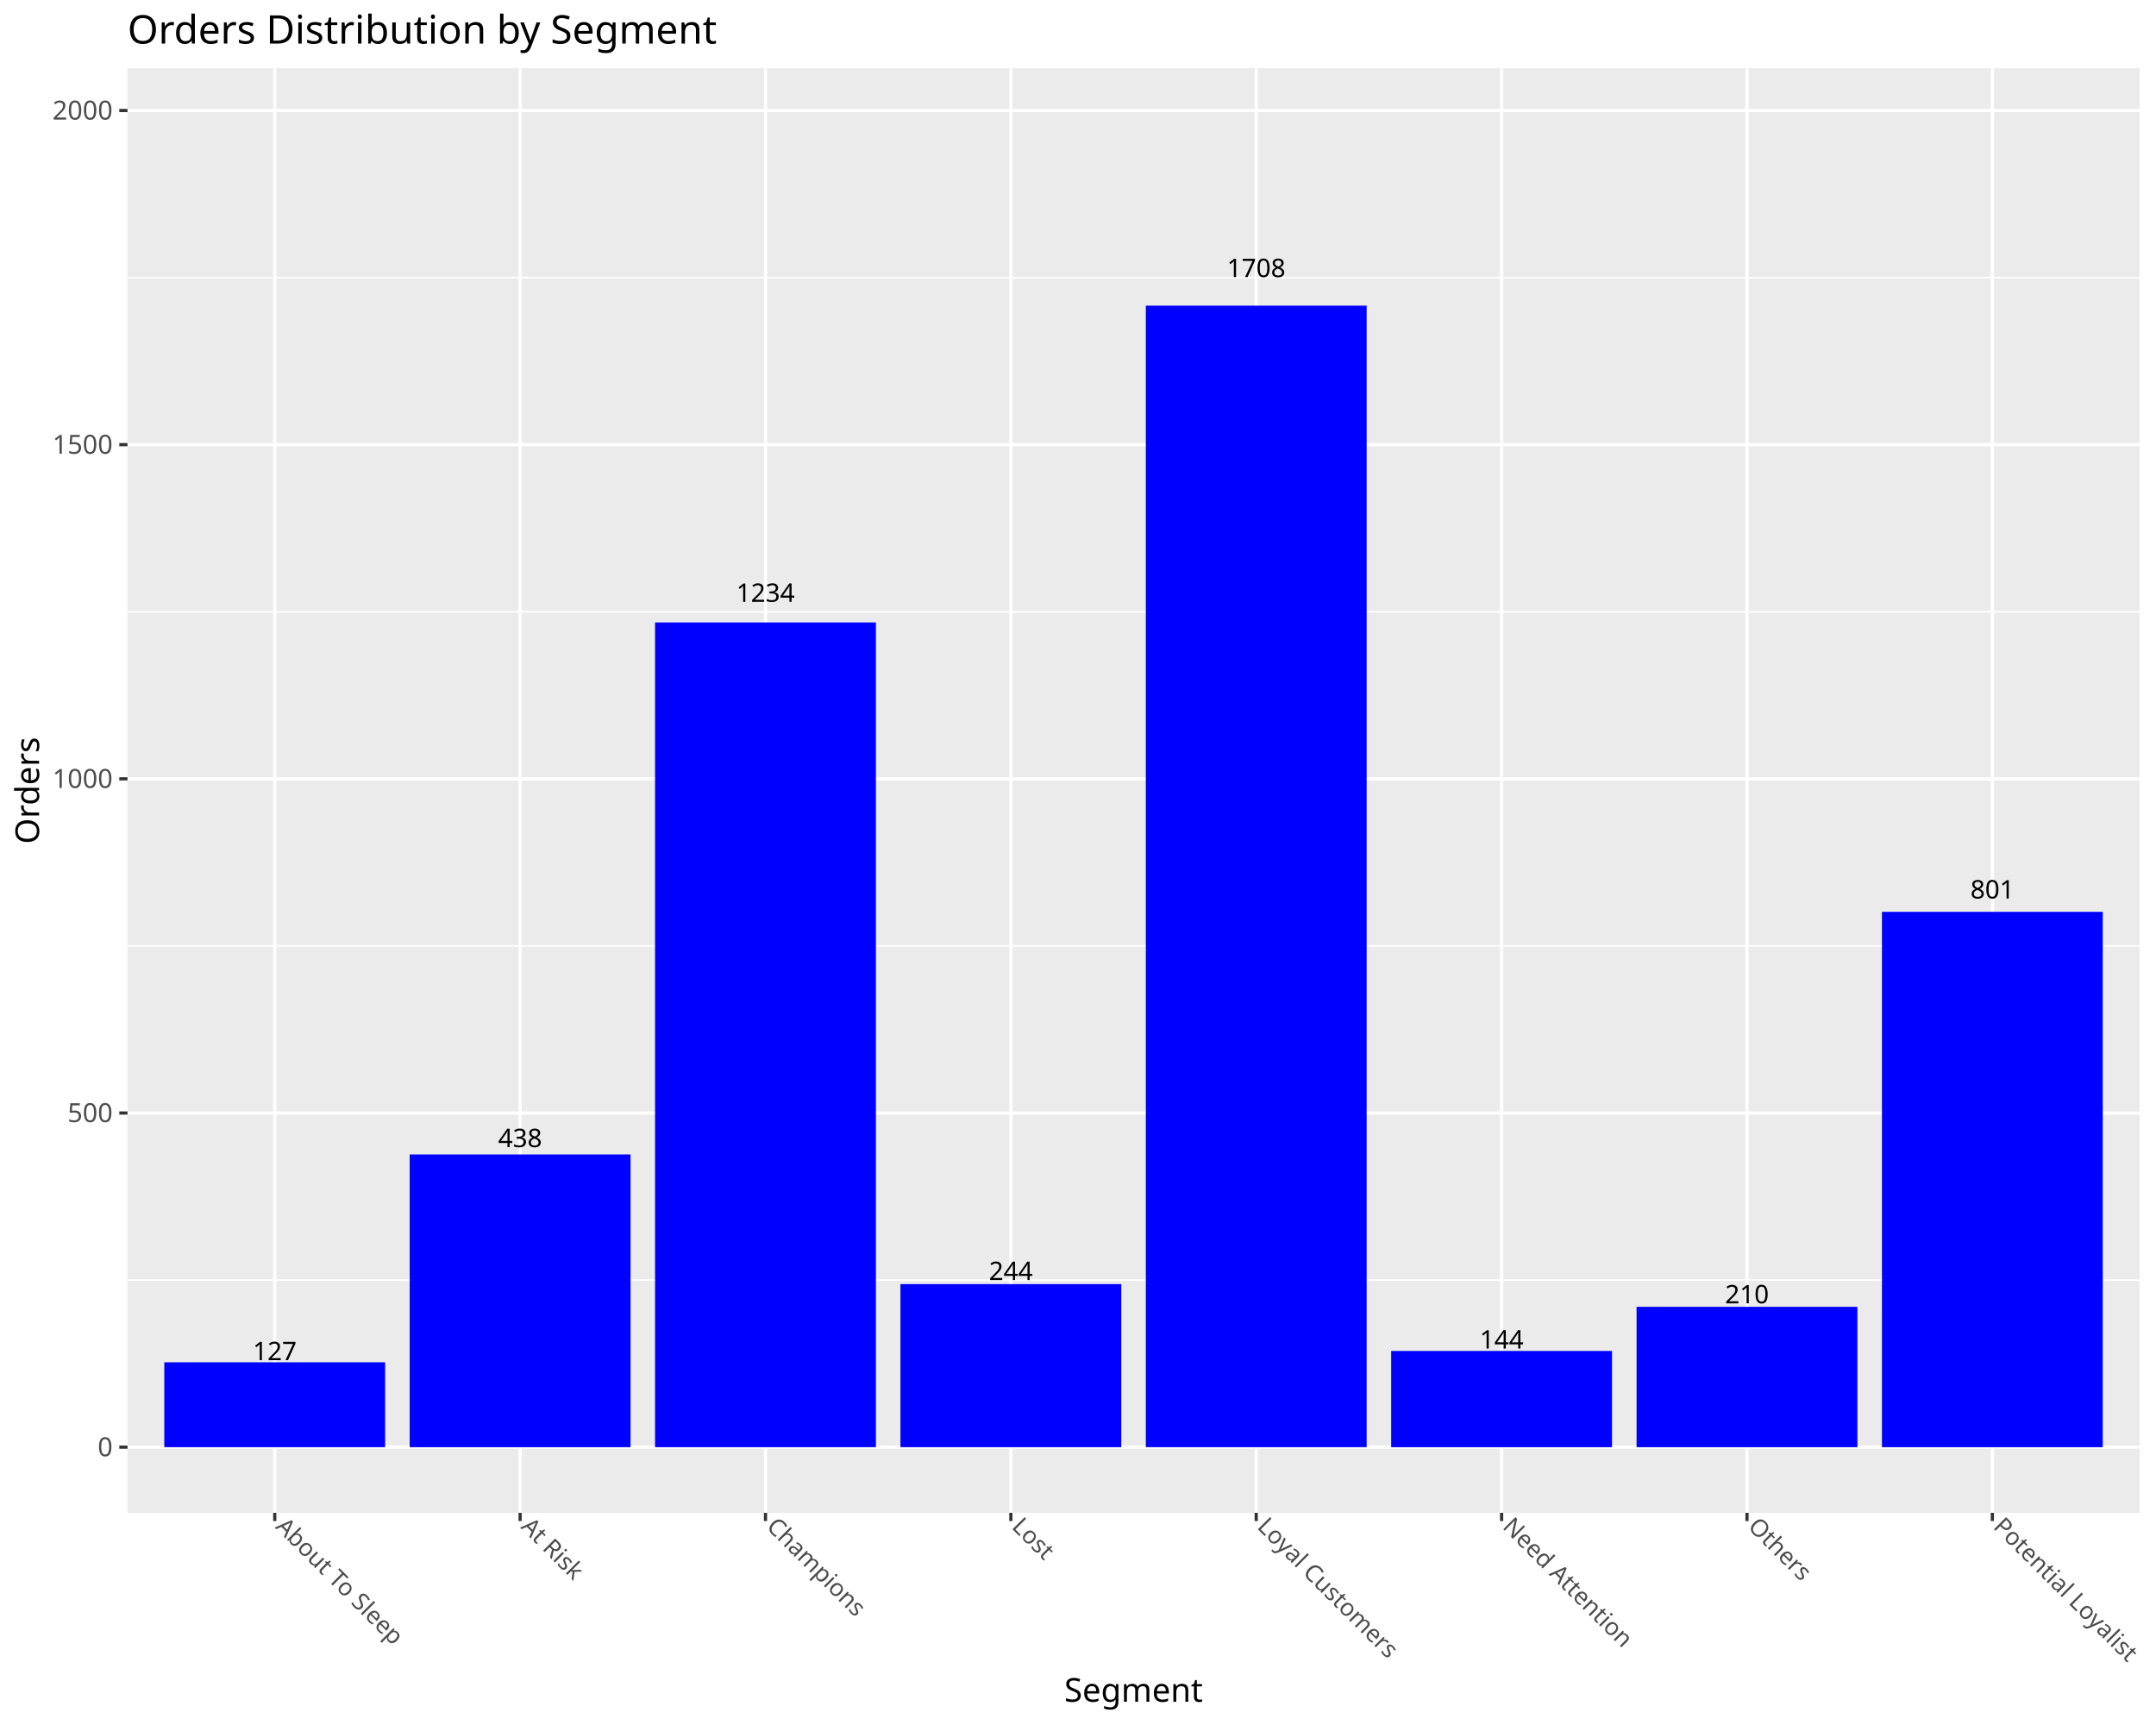
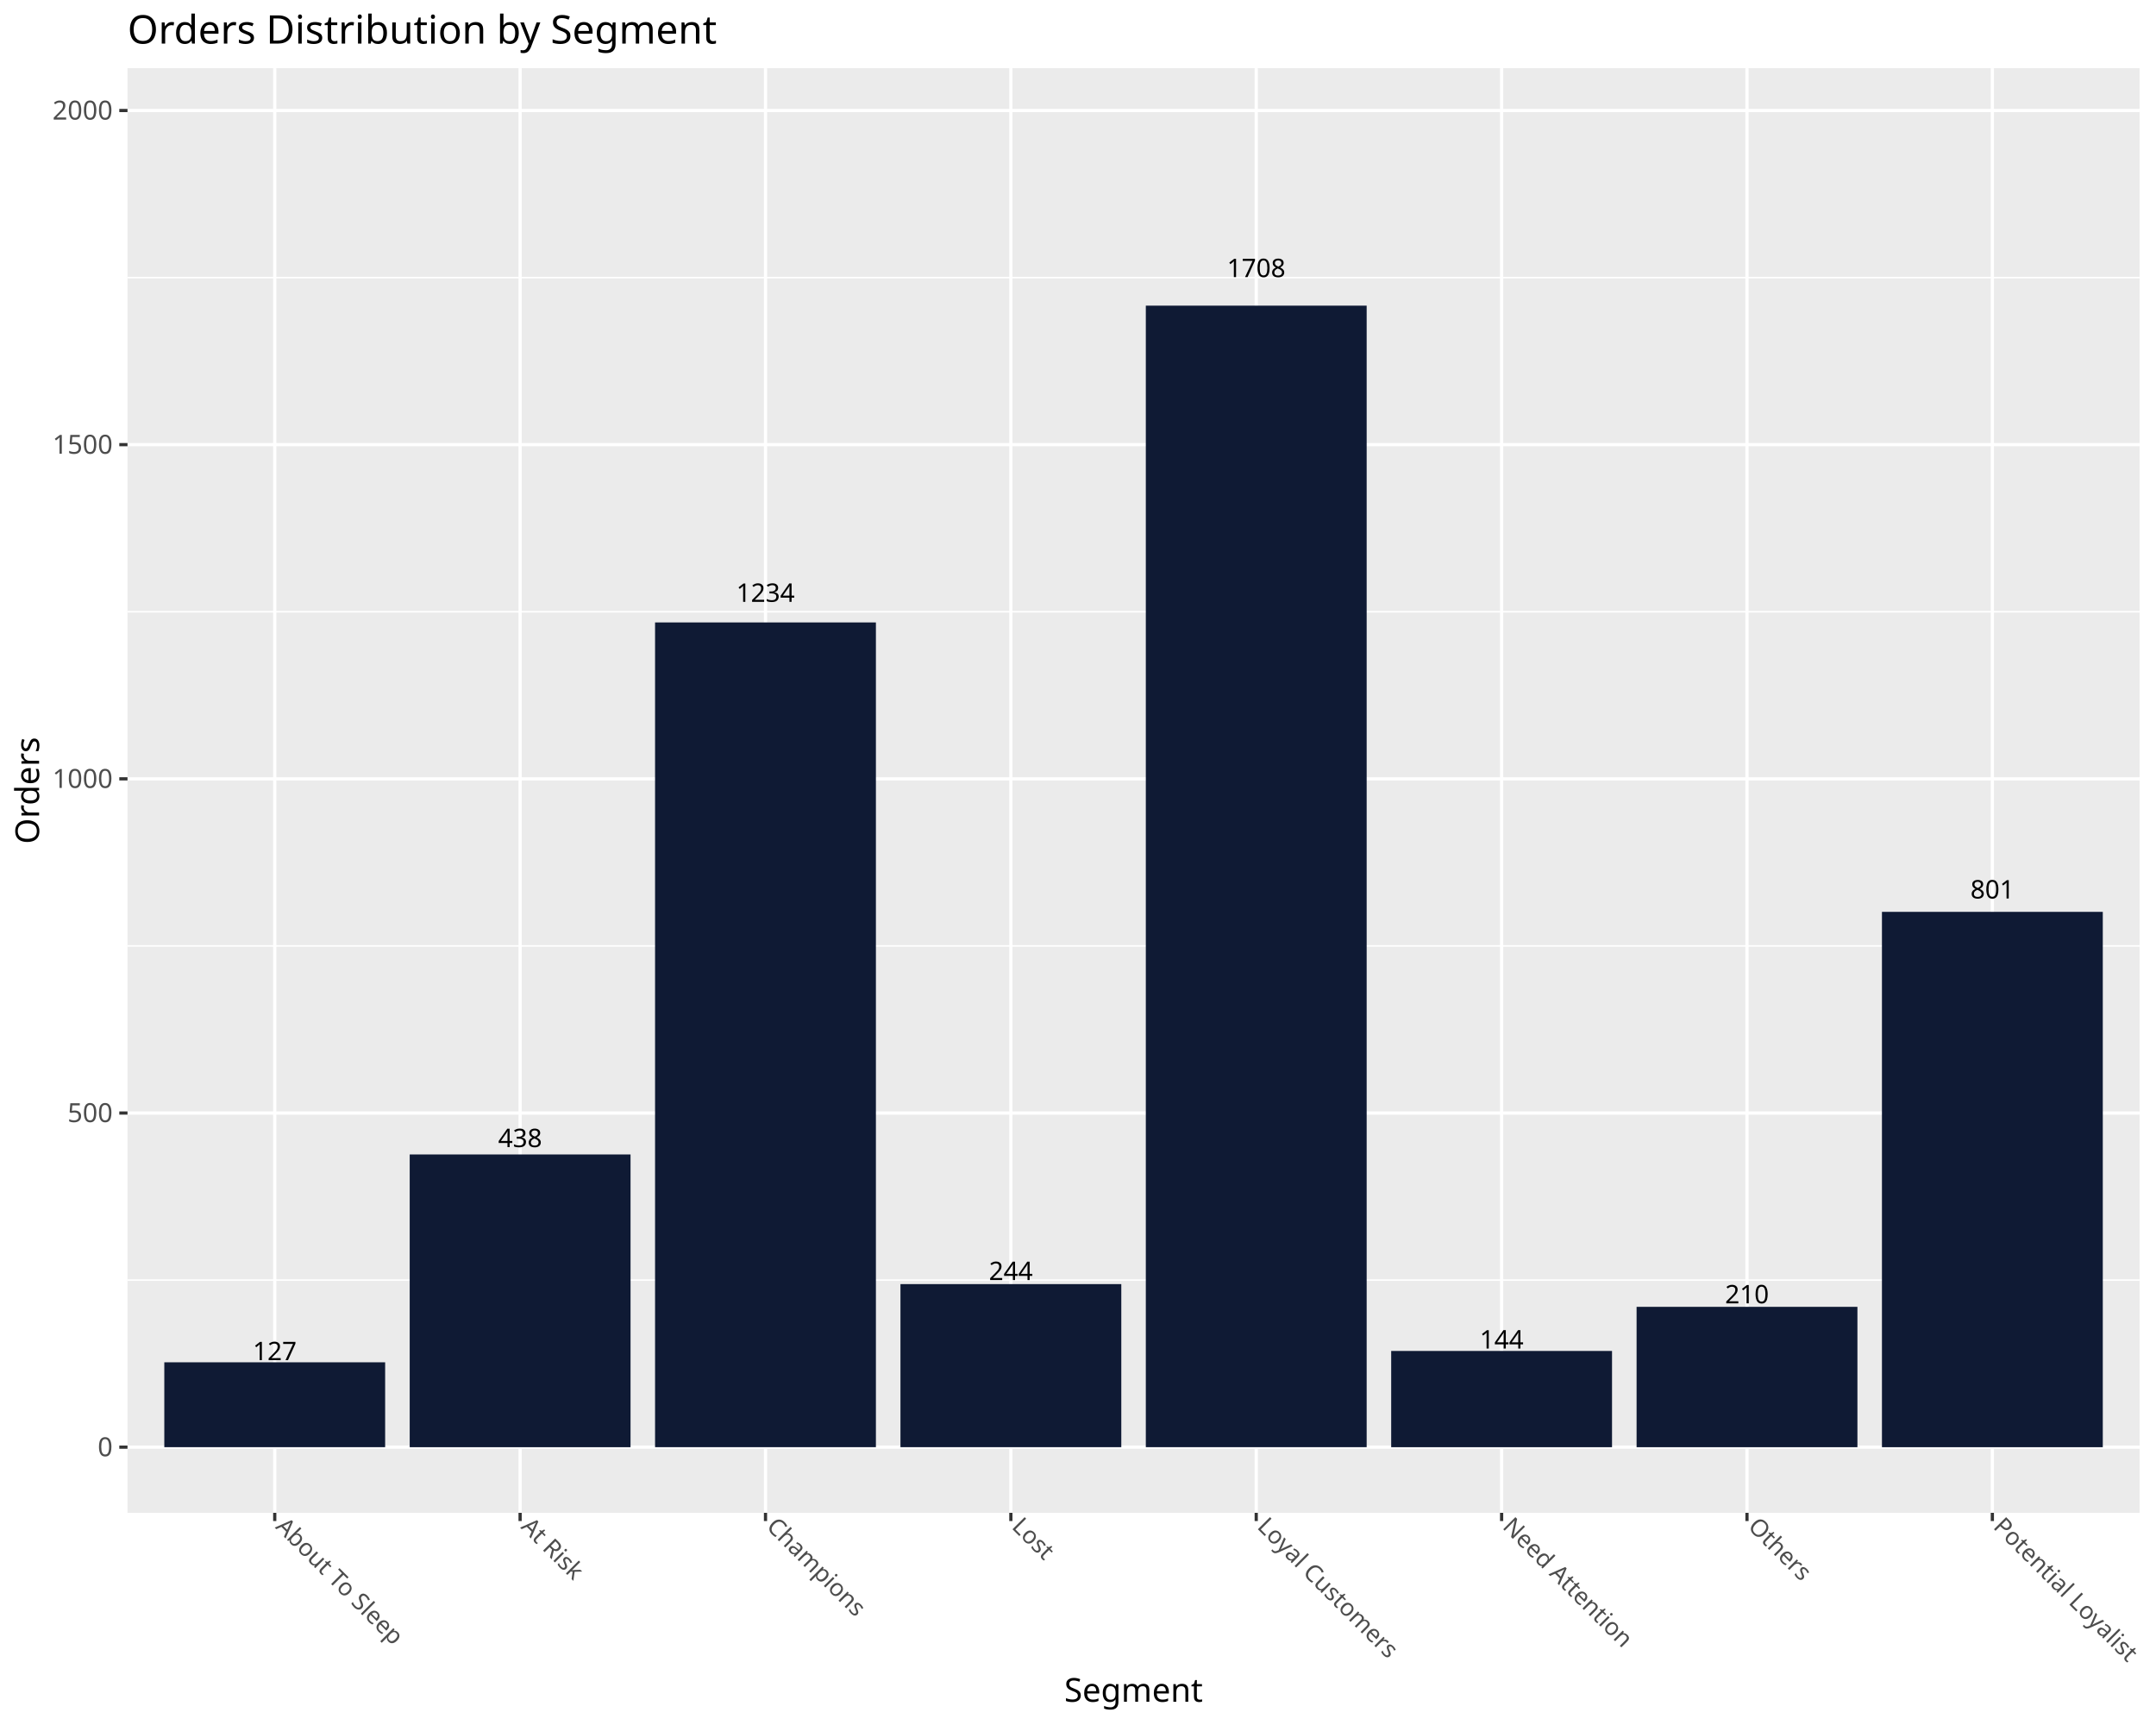
<svg xmlns="http://www.w3.org/2000/svg" class="svglite" data-engine-version="2.0" width="720.00pt" height="576.00pt" viewBox="0 0 720.00 576.00">
  <defs>
    <style type="text/css">
    .svglite line, .svglite polyline, .svglite polygon, .svglite path, .svglite rect, .svglite circle {
      fill: none;
      stroke: #000000;
      stroke-linecap: round;
      stroke-linejoin: round;
      stroke-miterlimit: 10.00;
    }
  </style>
  </defs>
  <rect width="100%" height="100%" style="stroke: none; fill: #FFFFFF;" />
  <defs>
    <clipPath id="cpMC4wMHw3MjAuMDB8MC4wMHw1NzYuMDA=">
      <rect x="0.00" y="0.00" width="720.00" height="576.00" />
    </clipPath>
  </defs>
  <g clip-path="url(#cpMC4wMHw3MjAuMDB8MC4wMHw1NzYuMDA=)">
    <rect x="0.00" y="0.00" width="720.00" height="576.00" style="stroke-width: 1.07; stroke: #FFFFFF; fill: #FFFFFF;" />
  </g>
  <defs>
    <clipPath id="cpNDIuNTh8NzE0LjUyfDIyLjc4fDUwNS4xNg==">
      <rect x="42.58" y="22.78" width="671.94" height="482.38" />
    </clipPath>
  </defs>
  <g clip-path="url(#cpNDIuNTh8NzE0LjUyfDIyLjc4fDUwNS4xNg==)">
    <rect x="42.58" y="22.78" width="671.94" height="482.38" style="stroke-width: 1.07; stroke: none; fill: #EBEBEB;" />
    <polyline points="42.58,427.44 714.52,427.44 " style="stroke-width: 0.53; stroke: #FFFFFF; stroke-linecap: butt;" />
    <polyline points="42.58,315.86 714.52,315.86 " style="stroke-width: 0.53; stroke: #FFFFFF; stroke-linecap: butt;" />
    <polyline points="42.58,204.27 714.52,204.27 " style="stroke-width: 0.53; stroke: #FFFFFF; stroke-linecap: butt;" />
    <polyline points="42.58,92.69 714.52,92.69 " style="stroke-width: 0.53; stroke: #FFFFFF; stroke-linecap: butt;" />
    <polyline points="42.58,483.23 714.52,483.23 " style="stroke-width: 1.07; stroke: #FFFFFF; stroke-linecap: butt;" />
    <polyline points="42.58,371.65 714.52,371.65 " style="stroke-width: 1.07; stroke: #FFFFFF; stroke-linecap: butt;" />
    <polyline points="42.58,260.07 714.52,260.07 " style="stroke-width: 1.07; stroke: #FFFFFF; stroke-linecap: butt;" />
    <polyline points="42.58,148.48 714.52,148.48 " style="stroke-width: 1.07; stroke: #FFFFFF; stroke-linecap: butt;" />
    <polyline points="42.58,36.90 714.52,36.90 " style="stroke-width: 1.07; stroke: #FFFFFF; stroke-linecap: butt;" />
    <polyline points="91.75,505.16 91.75,22.78 " style="stroke-width: 1.07; stroke: #FFFFFF; stroke-linecap: butt;" />
    <polyline points="173.69,505.16 173.69,22.78 " style="stroke-width: 1.07; stroke: #FFFFFF; stroke-linecap: butt;" />
    <polyline points="255.64,505.16 255.64,22.78 " style="stroke-width: 1.07; stroke: #FFFFFF; stroke-linecap: butt;" />
    <polyline points="337.58,505.16 337.58,22.78 " style="stroke-width: 1.07; stroke: #FFFFFF; stroke-linecap: butt;" />
    <polyline points="419.52,505.16 419.52,22.78 " style="stroke-width: 1.07; stroke: #FFFFFF; stroke-linecap: butt;" />
    <polyline points="501.47,505.16 501.47,22.78 " style="stroke-width: 1.07; stroke: #FFFFFF; stroke-linecap: butt;" />
    <polyline points="583.41,505.16 583.41,22.78 " style="stroke-width: 1.07; stroke: #FFFFFF; stroke-linecap: butt;" />
    <polyline points="665.35,505.16 665.35,22.78 " style="stroke-width: 1.07; stroke: #FFFFFF; stroke-linecap: butt;" />
-     <rect x="54.87" y="454.89" width="73.75" height="28.34" style="stroke-width: 1.07; stroke: none; stroke-linecap: butt; stroke-linejoin: miter; fill: #0000FF;" />
-     <rect x="136.82" y="385.49" width="73.75" height="97.75" style="stroke-width: 1.07; stroke: none; stroke-linecap: butt; stroke-linejoin: miter; fill: #0000FF;" />
-     <rect x="218.76" y="207.84" width="73.75" height="275.39" style="stroke-width: 1.07; stroke: none; stroke-linecap: butt; stroke-linejoin: miter; fill: #0000FF;" />
-     <rect x="300.71" y="428.78" width="73.75" height="54.45" style="stroke-width: 1.07; stroke: none; stroke-linecap: butt; stroke-linejoin: miter; fill: #0000FF;" />
-     <rect x="382.65" y="102.06" width="73.75" height="381.17" style="stroke-width: 1.07; stroke: none; stroke-linecap: butt; stroke-linejoin: miter; fill: #0000FF;" />
-     <rect x="464.59" y="451.10" width="73.75" height="32.14" style="stroke-width: 1.07; stroke: none; stroke-linecap: butt; stroke-linejoin: miter; fill: #0000FF;" />
-     <rect x="546.54" y="436.37" width="73.75" height="46.87" style="stroke-width: 1.07; stroke: none; stroke-linecap: butt; stroke-linejoin: miter; fill: #0000FF;" />
-     <rect x="628.48" y="304.48" width="73.75" height="178.76" style="stroke-width: 1.07; stroke: none; stroke-linecap: butt; stroke-linejoin: miter; fill: #0000FF;" />
+     <rect x="54.87" y="454.89" width="73.75" height="28.34" style="stroke-width: 1.07; stroke: none; stroke-linecap: butt; stroke-linejoin: miter; fill: #0F1A34;" />
+     <rect x="136.82" y="385.49" width="73.75" height="97.75" style="stroke-width: 1.07; stroke: none; stroke-linecap: butt; stroke-linejoin: miter; fill: #0F1A34;" />
+     <rect x="218.76" y="207.84" width="73.75" height="275.39" style="stroke-width: 1.07; stroke: none; stroke-linecap: butt; stroke-linejoin: miter; fill: #0F1A34;" />
+     <rect x="300.71" y="428.78" width="73.75" height="54.45" style="stroke-width: 1.07; stroke: none; stroke-linecap: butt; stroke-linejoin: miter; fill: #0F1A34;" />
+     <rect x="382.65" y="102.06" width="73.75" height="381.17" style="stroke-width: 1.07; stroke: none; stroke-linecap: butt; stroke-linejoin: miter; fill: #0F1A34;" />
+     <rect x="464.59" y="451.10" width="73.75" height="32.14" style="stroke-width: 1.07; stroke: none; stroke-linecap: butt; stroke-linejoin: miter; fill: #0F1A34;" />
+     <rect x="546.54" y="436.37" width="73.75" height="46.87" style="stroke-width: 1.07; stroke: none; stroke-linecap: butt; stroke-linejoin: miter; fill: #0F1A34;" />
+     <rect x="628.48" y="304.48" width="73.75" height="178.76" style="stroke-width: 1.07; stroke: none; stroke-linecap: butt; stroke-linejoin: miter; fill: #0F1A34;" />
    <text x="91.75" y="454.18" text-anchor="middle" style="font-size: 8.54px; font-family: sans;" textLength="14.24px" lengthAdjust="spacingAndGlyphs">127</text>
    <text x="173.69" y="383.04" text-anchor="middle" style="font-size: 8.54px; font-family: sans;" textLength="14.24px" lengthAdjust="spacingAndGlyphs">438</text>
    <text x="255.64" y="200.96" text-anchor="middle" style="font-size: 8.54px; font-family: sans;" textLength="18.99px" lengthAdjust="spacingAndGlyphs">1234</text>
    <text x="337.58" y="427.42" text-anchor="middle" style="font-size: 8.54px; font-family: sans;" textLength="14.24px" lengthAdjust="spacingAndGlyphs">244</text>
    <text x="419.52" y="92.53" text-anchor="middle" style="font-size: 8.54px; font-family: sans;" textLength="18.99px" lengthAdjust="spacingAndGlyphs">1708</text>
    <text x="501.47" y="450.29" text-anchor="middle" style="font-size: 8.54px; font-family: sans;" textLength="14.24px" lengthAdjust="spacingAndGlyphs">144</text>
    <text x="583.41" y="435.20" text-anchor="middle" style="font-size: 8.54px; font-family: sans;" textLength="14.24px" lengthAdjust="spacingAndGlyphs">210</text>
    <text x="665.35" y="300.01" text-anchor="middle" style="font-size: 8.54px; font-family: sans;" textLength="14.24px" lengthAdjust="spacingAndGlyphs">801</text>
  </g>
  <g clip-path="url(#cpMC4wMHw3MjAuMDB8MC4wMHw1NzYuMDA=)">
    <text x="37.65" y="486.26" text-anchor="end" style="font-size: 8.80px; fill: #4D4D4D; font-family: sans;" textLength="4.89px" lengthAdjust="spacingAndGlyphs">0</text>
    <text x="37.65" y="374.68" text-anchor="end" style="font-size: 8.80px; fill: #4D4D4D; font-family: sans;" textLength="14.68px" lengthAdjust="spacingAndGlyphs">500</text>
    <text x="37.65" y="263.09" text-anchor="end" style="font-size: 8.80px; fill: #4D4D4D; font-family: sans;" textLength="19.58px" lengthAdjust="spacingAndGlyphs">1000</text>
    <text x="37.65" y="151.51" text-anchor="end" style="font-size: 8.80px; fill: #4D4D4D; font-family: sans;" textLength="19.58px" lengthAdjust="spacingAndGlyphs">1500</text>
    <text x="37.65" y="39.93" text-anchor="end" style="font-size: 8.80px; fill: #4D4D4D; font-family: sans;" textLength="19.58px" lengthAdjust="spacingAndGlyphs">2000</text>
    <polyline points="39.84,483.23 42.58,483.23 " style="stroke-width: 1.07; stroke: #333333; stroke-linecap: butt;" />
    <polyline points="39.84,371.65 42.58,371.65 " style="stroke-width: 1.07; stroke: #333333; stroke-linecap: butt;" />
    <polyline points="39.84,260.07 42.58,260.07 " style="stroke-width: 1.07; stroke: #333333; stroke-linecap: butt;" />
    <polyline points="39.84,148.48 42.58,148.48 " style="stroke-width: 1.07; stroke: #333333; stroke-linecap: butt;" />
    <polyline points="39.84,36.90 42.58,36.90 " style="stroke-width: 1.07; stroke: #333333; stroke-linecap: butt;" />
    <polyline points="91.75,507.90 91.75,505.16 " style="stroke-width: 1.07; stroke: #333333; stroke-linecap: butt;" />
    <polyline points="173.69,507.90 173.69,505.16 " style="stroke-width: 1.07; stroke: #333333; stroke-linecap: butt;" />
    <polyline points="255.64,507.90 255.64,505.16 " style="stroke-width: 1.07; stroke: #333333; stroke-linecap: butt;" />
    <polyline points="337.58,507.90 337.58,505.16 " style="stroke-width: 1.07; stroke: #333333; stroke-linecap: butt;" />
    <polyline points="419.52,507.90 419.52,505.16 " style="stroke-width: 1.07; stroke: #333333; stroke-linecap: butt;" />
    <polyline points="501.47,507.90 501.47,505.16 " style="stroke-width: 1.07; stroke: #333333; stroke-linecap: butt;" />
    <polyline points="583.41,507.90 583.41,505.16 " style="stroke-width: 1.07; stroke: #333333; stroke-linecap: butt;" />
    <polyline points="665.35,507.90 665.35,505.16 " style="stroke-width: 1.07; stroke: #333333; stroke-linecap: butt;" />
    <text transform="translate(91.75,510.09) rotate(-315)" style="font-size: 8.00px; fill: #4D4D4D; font-family: sans;" textLength="55.15px" lengthAdjust="spacingAndGlyphs">About To Sleep</text>
    <text transform="translate(173.69,510.09) rotate(-315)" style="font-size: 8.00px; fill: #4D4D4D; font-family: sans;" textLength="25.34px" lengthAdjust="spacingAndGlyphs">At Risk</text>
    <text transform="translate(255.64,510.09) rotate(-315)" style="font-size: 8.00px; fill: #4D4D4D; font-family: sans;" textLength="40.47px" lengthAdjust="spacingAndGlyphs">Champions</text>
    <text transform="translate(337.58,510.09) rotate(-315)" style="font-size: 8.00px; fill: #4D4D4D; font-family: sans;" textLength="15.12px" lengthAdjust="spacingAndGlyphs">Lost</text>
    <text transform="translate(419.52,510.09) rotate(-315)" style="font-size: 8.00px; fill: #4D4D4D; font-family: sans;" textLength="60.04px" lengthAdjust="spacingAndGlyphs">Loyal Customers</text>
    <text transform="translate(501.47,510.09) rotate(-315)" style="font-size: 8.00px; fill: #4D4D4D; font-family: sans;" textLength="52.93px" lengthAdjust="spacingAndGlyphs">Need Attention</text>
    <text transform="translate(583.41,510.09) rotate(-315)" style="font-size: 8.00px; fill: #4D4D4D; font-family: sans;" textLength="24.01px" lengthAdjust="spacingAndGlyphs">Others</text>
    <text transform="translate(665.35,510.09) rotate(-315)" style="font-size: 8.00px; fill: #4D4D4D; font-family: sans;" textLength="60.48px" lengthAdjust="spacingAndGlyphs">Potential Loyalist</text>
    <text x="378.55" y="568.24" text-anchor="middle" style="font-size: 11.00px; font-family: sans;" textLength="44.04px" lengthAdjust="spacingAndGlyphs">Segment</text>
    <text transform="translate(13.05,263.97) rotate(-90)" text-anchor="middle" style="font-size: 11.00px; font-family: sans;" textLength="33.63px" lengthAdjust="spacingAndGlyphs">Orders</text>
    <text x="42.58" y="14.56" style="font-size: 13.20px; font-family: sans;" textLength="187.84px" lengthAdjust="spacingAndGlyphs">Orders  Distribution by Segment</text>
  </g>
</svg>
